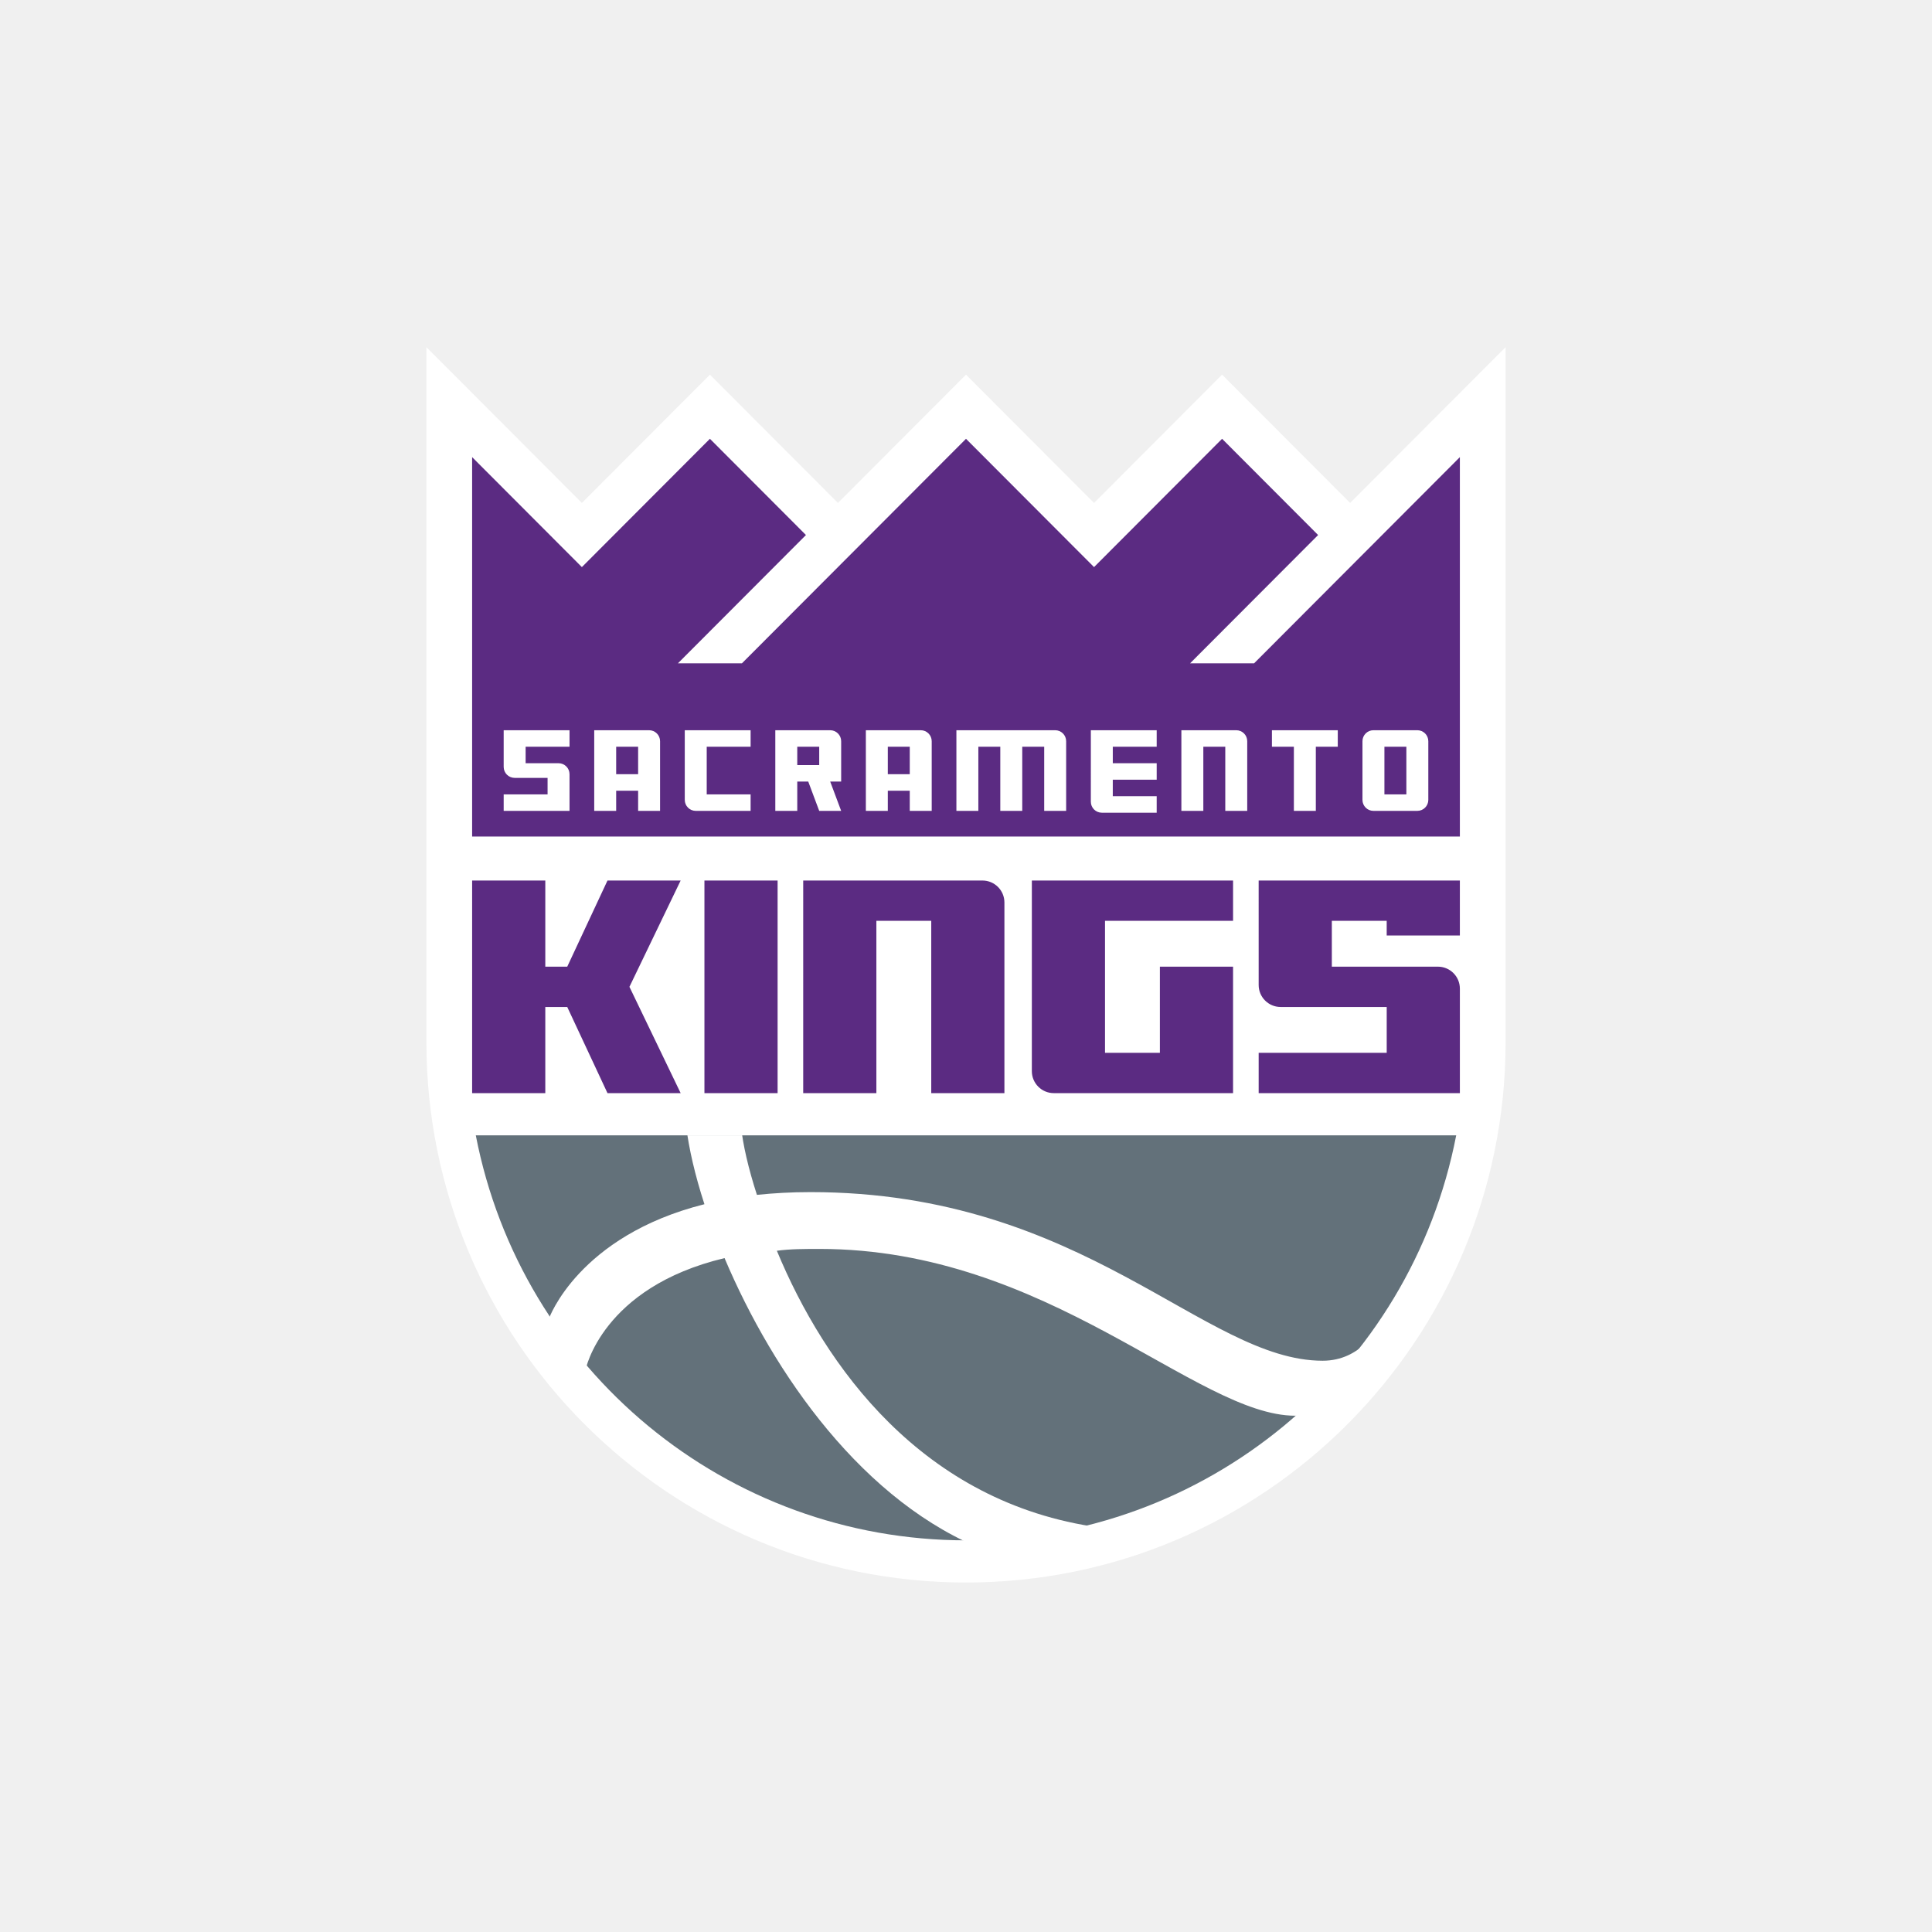
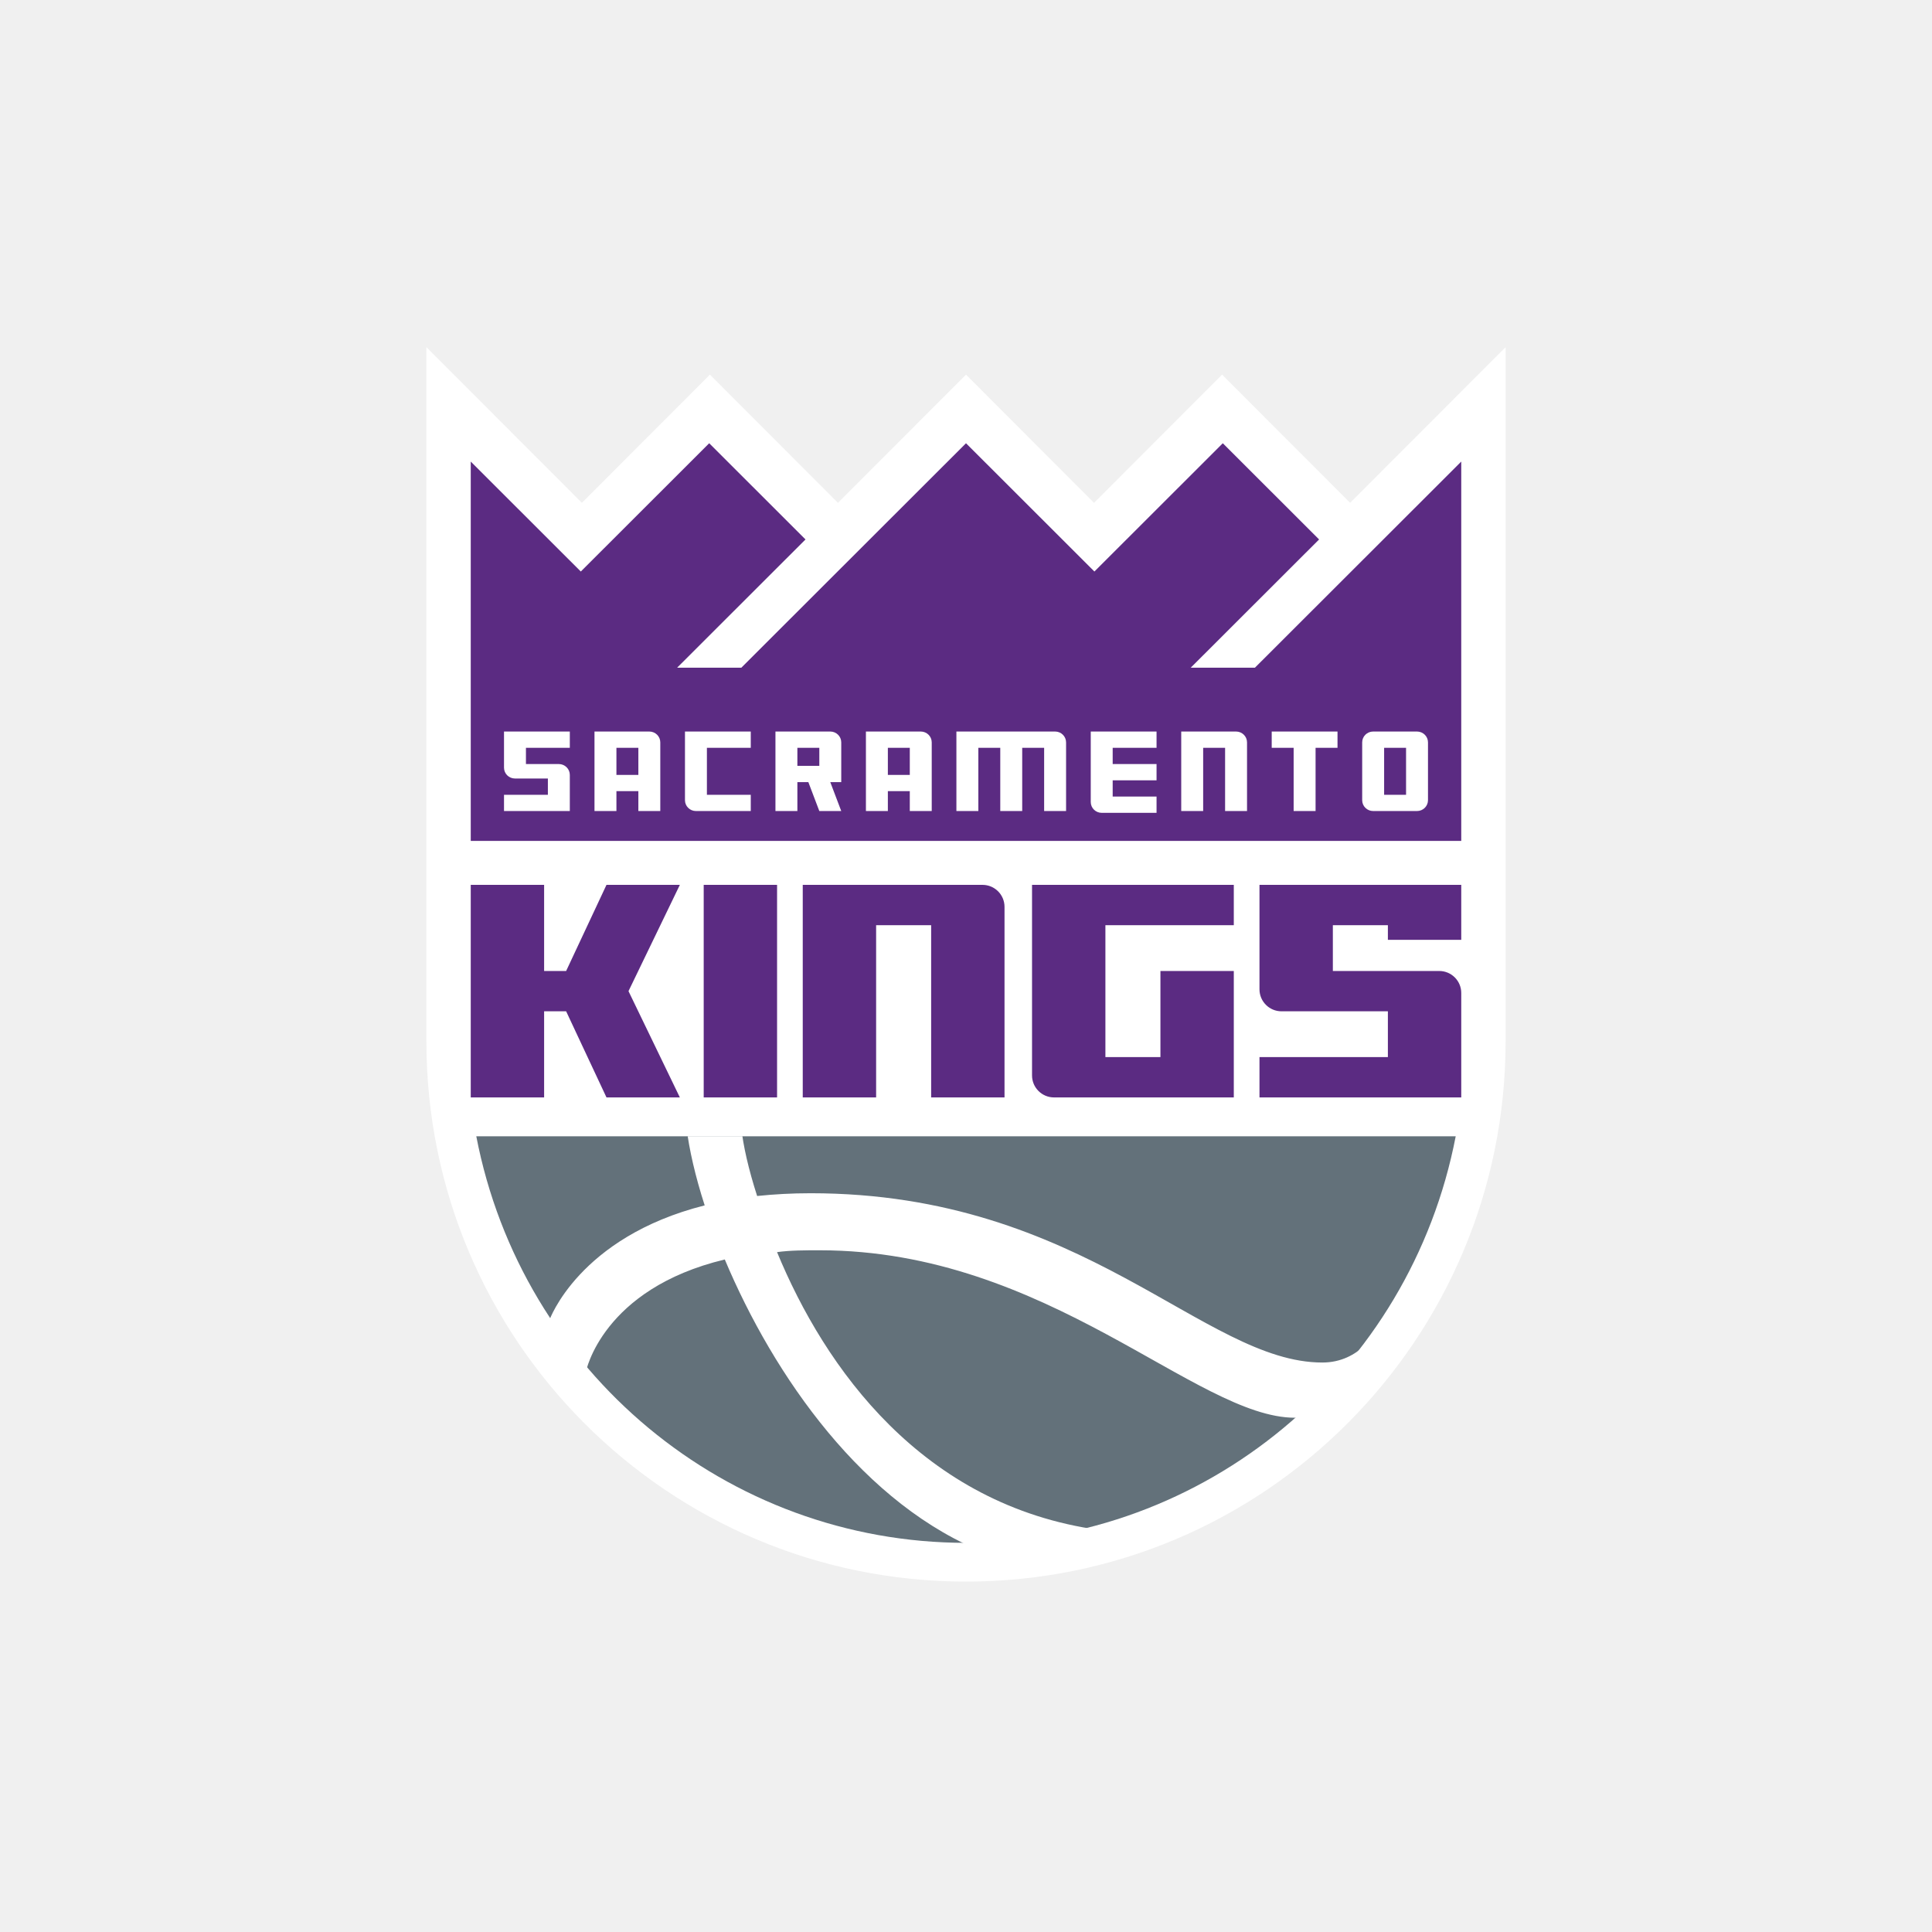
- <svg xmlns="http://www.w3.org/2000/svg" xmlns:xlink="http://www.w3.org/1999/xlink" width="512" height="512" viewBox="0 0 512 512">
+ <svg xmlns="http://www.w3.org/2000/svg" xmlns:xlink="http://www.w3.org/1999/xlink" width="512px" height="512px" viewBox="0 0 512 512" version="1.1">
  <defs>
-     <path d="M0 2.429h260.793c-9.668 64.688-65.12 112.55-130.396 112.55C65.119 114.979 9.668 67.117 0 2.429M56.23 0c.728 5.95 2.356 13.018 4.848 20.692-33.447 8.403-41.203 30.31-41.203 30.31l9.694 13.6s4.266-21.858 36.841-29.63c12.938 30.601 36.84 65.088 69.804 77.717l29.57-6.314C118.762 99.9 92.92 63.533 80.273 33.03c3.539-.486 7.32-.486 11.343-.486 60.593 0 99.858 44.201 126.034 44.201 4.363 0 7.271-3.886 7.271-3.886l9.695-7.286 4.847-12.143s-4.362 8.743-14.542 8.743c-31.508 0-63.017-44.687-135.729-44.687-5.09 0-9.695.267-14.203.729C72.712 11.172 71.258 4.857 70.773 0H56.23" id="a" />
+     <path d="M0,2.438 L260.534,2.438 C250.876,67.384 195.48,115.436 130.267,115.436 C65.055,115.436 9.659,67.384 1.3763622e-14,2.438 M56.175,0 C56.901,5.974 58.528,13.069 61.017,20.774 C27.603,29.211 19.855,51.204 19.855,51.204 L29.54,64.859 C29.54,64.859 33.802,42.914 66.344,35.111 C79.269,65.834 103.148,100.458 136.078,113.137 L165.618,106.797 C118.645,100.297 92.828,63.786 80.194,33.161 C83.729,32.673 87.507,32.673 91.526,32.673 C152.059,32.673 191.284,77.05 217.435,77.05 C221.793,77.05 224.699,73.149 224.699,73.149 L234.384,65.834 L239.227,53.643 C239.227,53.643 234.868,62.42 224.699,62.42 C193.221,62.42 161.744,17.556 89.105,17.556 C84.02,17.556 79.419,17.824 74.916,18.287 C72.64,11.216 71.187,4.877 70.703,0 L56.175,0" id="path-1" />
  </defs>
-   <g fill="none" fill-rule="evenodd">
-     <path d="M113 92l41.203 41.287 33.933-34.001 33.932 34.001L256 99.286l33.932 34.001 33.932-34.001 33.933 34.001L399 92v184.091c0 79.137-64.023 143.29-143 143.29s-143-64.153-143-143.29" fill="#FFF" />
-     <path d="M125.119 121.144l29.084 29.143 33.933-34 25.449 25.5-33.932 34.001h16.966L256 116.286l33.932 34.001 33.932-34 25.45 25.5-33.933 34.001h16.966l54.534-54.644V221.69H125.12m0 11.657h19.39v22.83h5.816l10.665-22.83h19.39l-13.573 28.172 13.573 28.173h-19.39l-10.665-22.83h-5.817v22.83h-19.39m61.563-56.345h19.39v56.345h-19.39m26.177-56.345h47.505a5.823 5.823 0 0 1 5.817 5.829v50.516h-19.39v-45.659h-14.543v45.659h-19.39m60.594-56.345h53.322v10.686H292.84v34.973h14.542v-22.83h19.39v33.516h-47.505a5.823 5.823 0 0 1-5.817-5.829m60.108-50.516h53.322v14.572h-19.39v-3.886H352.95v12.143h28.115a5.823 5.823 0 0 1 5.817 5.83v27.686H333.56v-10.686h33.933v-12.144h-28.116a5.823 5.823 0 0 1-5.817-5.828" fill="#5B2B82" />
-     <path d="M133.48 193.517h17.451v4.372h-11.634v4.372h8.726a2.911 2.911 0 0 1 2.908 2.914v9.714h-17.45v-4.371h11.633v-4.372h-8.725a2.911 2.911 0 0 1-2.908-2.914m23.994-9.715h14.543a2.911 2.911 0 0 1 2.908 2.915v18.457h-5.817v-5.343h-5.817v5.343h-5.817m5.817-17h5.817v7.286h-5.817m18.178-11.658h17.451v4.372h-11.634v12.629h11.634v4.371H184.38a2.911 2.911 0 0 1-2.909-2.914m23.995-18.458h14.543a2.911 2.911 0 0 1 2.908 2.915v10.686h-2.908l2.908 7.771H217.1l-2.908-7.771h-2.909v7.771h-5.817m5.817-17h5.817v4.857h-5.817m18.178-9.229h14.543a2.911 2.911 0 0 1 2.908 2.915v18.457h-5.817v-5.343h-5.817v5.343h-5.817m5.817-17h5.817v7.286h-5.817m18.178-11.658h26.176a2.911 2.911 0 0 1 2.909 2.915v18.457h-5.817v-17h-5.817v17h-5.817v-17h-5.817v17h-5.817m35.629-21.372h17.45v4.372h-11.633v4.372h11.634v4.371H294.9v4.372h11.634v4.371h-14.543a2.911 2.911 0 0 1-2.908-2.914m23.995-18.944h14.542a2.911 2.911 0 0 1 2.909 2.915v18.457h-5.817v-17h-5.817v17h-5.817m23.995-21.372h17.45v4.372h-5.816v17h-5.817v-17h-5.817m26.903-4.372h11.634a2.911 2.911 0 0 1 2.908 2.915v15.543a2.911 2.911 0 0 1-2.908 2.914h-11.634a2.911 2.911 0 0 1-2.908-2.914v-15.543a2.911 2.911 0 0 1 2.908-2.915m2.909 4.372h5.817v12.629h-5.817" fill="#FFF" />
-     <g transform="translate(125.603 298.435)">
-       <mask id="b" fill="#fff">
-         <use xlink:href="#a" />
-       </mask>
-       <path d="M.485 2.429h259.823C248.236 64.76 193.763 109.77 130.397 109.77 67.03 109.77 12.557 64.76.485 2.43" fill="#63717A" mask="url(#b)" />
+   <g id="NBA" stroke="none" stroke-width="1" fill="none" fill-rule="evenodd">
+     <g id="sacramento-kings">
+       <g id="SacramentoKings" transform="translate(113, 92)">
+         <path d="M0,0 L41.203,41.256 L75.136,7.28 L109.068,41.256 L143,7.28 L176.932,41.256 L210.864,7.28 L244.797,41.256 L286,0 L286,183.954 C286,263.032 221.977,327.137 143,327.137 C64.023,327.137 9.67185864e-15,263.032 0,183.954" id="Shape" fill="#FFFFFF" />
+         <path d="M11.753,30.322 L40.919,59.459 L74.946,25.466 L100.466,50.96 L66.439,84.953 L83.453,84.953 L143,25.466 L177.027,59.459 L211.054,25.466 L236.574,50.96 L202.547,84.953 L219.561,84.953 L274.247,30.322 L274.247,130.843 L11.753,130.843 M11.753,142.498 L31.197,142.498 L31.197,165.322 L37.031,165.322 L47.725,142.498 L67.169,142.498 L53.558,170.663 L67.169,198.829 L47.725,198.829 L37.031,176.005 L31.197,176.005 L31.197,198.829 L11.753,198.829 M73.488,142.498 L92.932,142.498 L92.932,198.829 L73.488,198.829 M99.737,142.498 L147.375,142.498 C150.596,142.498 153.208,145.107 153.208,148.325 L153.208,198.829 L133.764,198.829 L133.764,153.181 L119.181,153.181 L119.181,198.829 L99.737,198.829 M160.5,142.498 L213.97,142.498 L213.97,153.181 L179.943,153.181 L179.943,188.145 L194.526,188.145 L194.526,165.322 L213.97,165.322 L213.97,198.829 L166.333,198.829 C163.111,198.829 160.5,196.22 160.5,193.001 M220.776,142.498 L274.247,142.498 L274.247,157.066 L254.803,157.066 L254.803,153.181 L240.22,153.181 L240.22,165.322 L268.413,165.322 C271.635,165.322 274.247,167.931 274.247,171.149 L274.247,198.829 L220.776,198.829 L220.776,188.145 L254.803,188.145 L254.803,176.005 L226.609,176.005 C223.387,176.005 220.776,173.396 220.776,170.178" id="Shape" fill="#5B2B82" />
+         <path d="M20.568,101.863 L38.007,101.863 L38.007,106.173 L26.381,106.173 L26.381,110.482 L35.1,110.482 C36.706,110.482 38.007,111.769 38.007,113.355 L38.007,122.932 L20.568,122.932 L20.568,118.623 L32.194,118.623 L32.194,114.313 L23.475,114.313 C21.87,114.313 20.568,113.027 20.568,111.44 M44.546,101.863 L59.078,101.863 C60.683,101.863 61.984,103.149 61.984,104.736 L61.984,122.932 L56.172,122.932 L56.172,117.665 L50.359,117.665 L50.359,122.932 L44.546,122.932 M50.359,106.173 L56.172,106.173 L56.172,113.355 L50.359,113.355 M68.524,101.863 L85.962,101.863 L85.962,106.173 L74.337,106.173 L74.337,118.623 L85.962,118.623 L85.962,122.932 L71.43,122.932 C69.825,122.932 68.524,121.646 68.524,120.059 M92.502,101.863 L107.033,101.863 C108.639,101.863 109.94,103.149 109.94,104.736 L109.94,115.271 L107.033,115.271 L109.94,122.932 L104.127,122.932 L101.221,115.271 L98.314,115.271 L98.314,122.932 L92.502,122.932 M98.314,106.173 L104.127,106.173 L104.127,110.961 L98.314,110.961 M116.479,101.863 L131.011,101.863 C132.616,101.863 133.918,103.149 133.918,104.736 L133.918,122.932 L128.105,122.932 L128.105,117.665 L122.292,117.665 L122.292,122.932 L116.479,122.932 M122.292,106.173 L128.105,106.173 L128.105,113.355 L122.292,113.355 M140.457,101.863 L166.614,101.863 C168.22,101.863 169.521,103.149 169.521,104.736 L169.521,122.932 L163.708,122.932 L163.708,106.173 L157.895,106.173 L157.895,122.932 L152.082,122.932 L152.082,106.173 L146.27,106.173 L146.27,122.932 L140.457,122.932 M176.06,101.863 L193.498,101.863 L193.498,106.173 L181.873,106.173 L181.873,110.482 L193.498,110.482 L193.498,114.792 L181.873,114.792 L181.873,119.101 L193.498,119.101 L193.498,123.411 L178.967,123.411 C177.361,123.411 176.06,122.125 176.06,120.538 M200.038,101.863 L214.57,101.863 C216.175,101.863 217.476,103.149 217.476,104.736 L217.476,122.932 L211.663,122.932 L211.663,106.173 L205.851,106.173 L205.851,122.932 L200.038,122.932 M224.016,101.863 L241.454,101.863 L241.454,106.173 L235.641,106.173 L235.641,122.932 L229.828,122.932 L229.828,106.173 L224.016,106.173 M250.9,101.863 L262.525,101.863 C264.13,101.863 265.432,103.149 265.432,104.736 L265.432,120.059 C265.432,121.646 264.13,122.932 262.525,122.932 L250.9,122.932 C249.294,122.932 247.993,121.646 247.993,120.059 L247.993,104.736 C247.993,103.149 249.294,101.863 250.9,101.863 M253.806,106.173 L259.619,106.173 L259.619,118.623 L253.806,118.623" id="Shape" fill="#FFFFFF" />
+         <g id="Clipped" transform="translate(12.73288, 206.6644)">
+           <mask id="mask-2" fill="white">
+             <use xlink:href="#path-1" />
+           </mask>
+           <g id="Shape" />
+           <path d="M0.484,2.438 L260.05,2.438 C247.99,65.018 193.57,110.206 130.267,110.206 C66.964,110.206 12.544,65.018 0.484,2.438" id="Shape" fill="#63717A" mask="url(#mask-2)" />
+         </g>
+       </g>
    </g>
  </g>
</svg>
